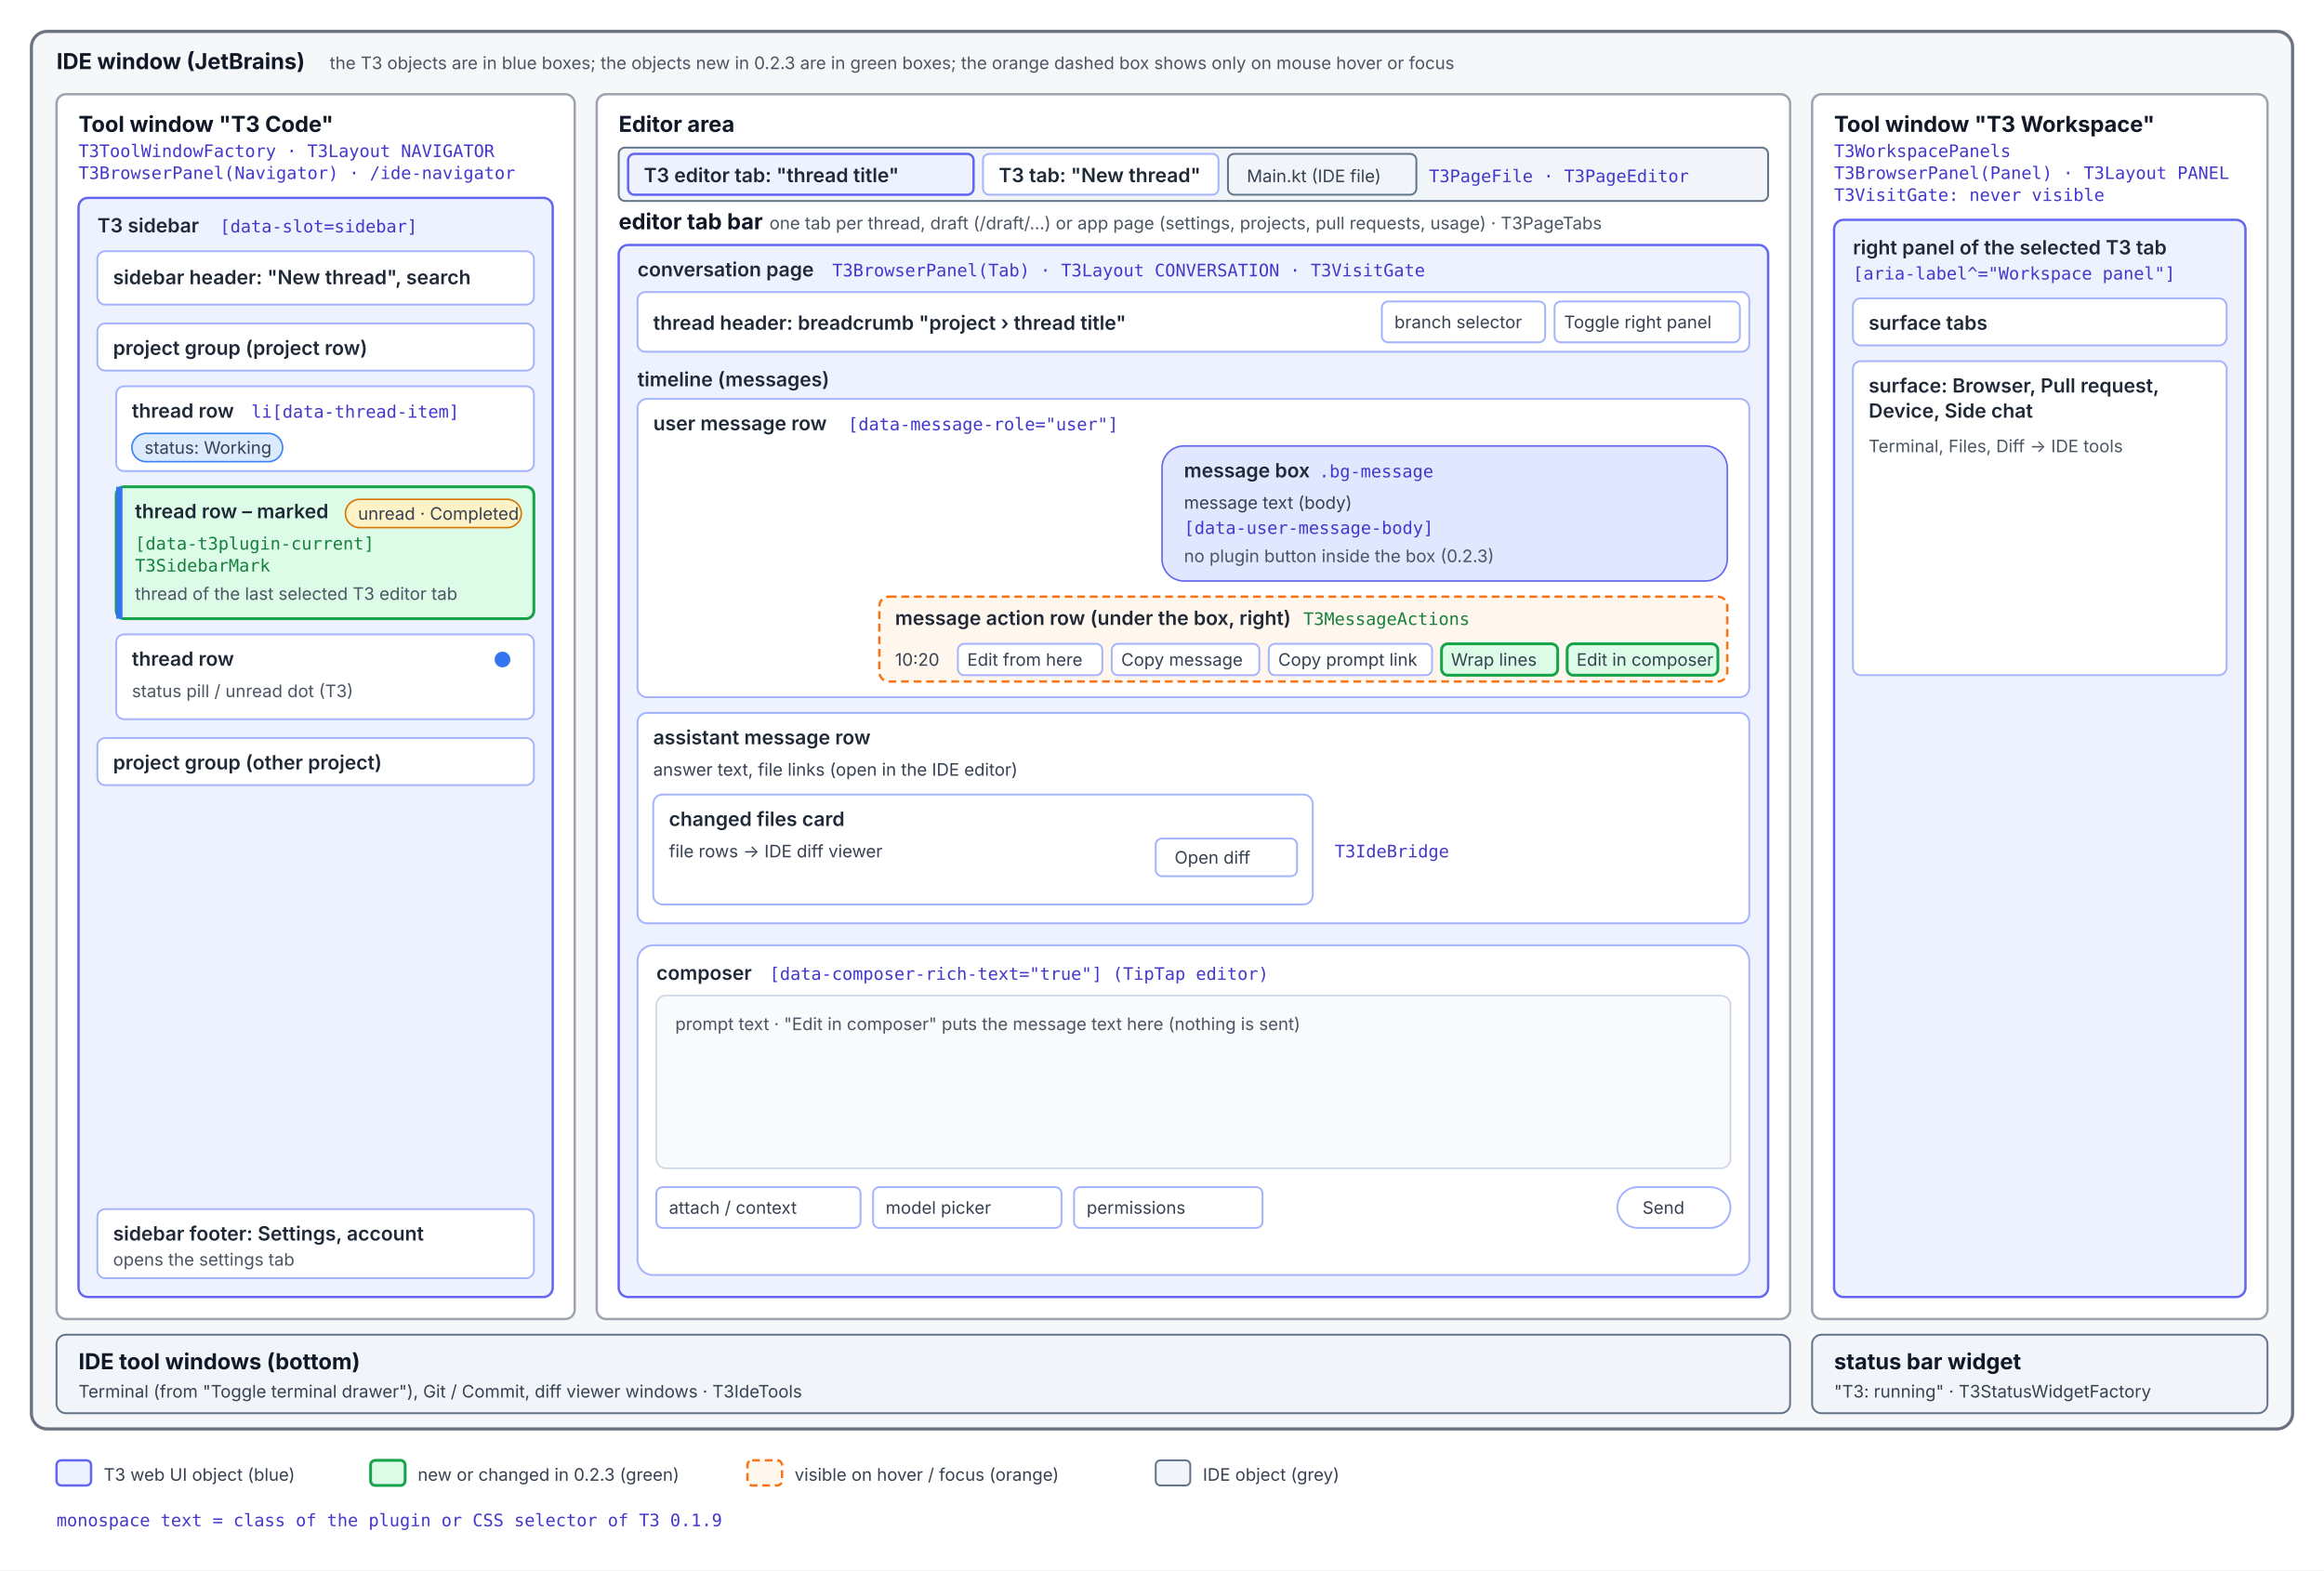
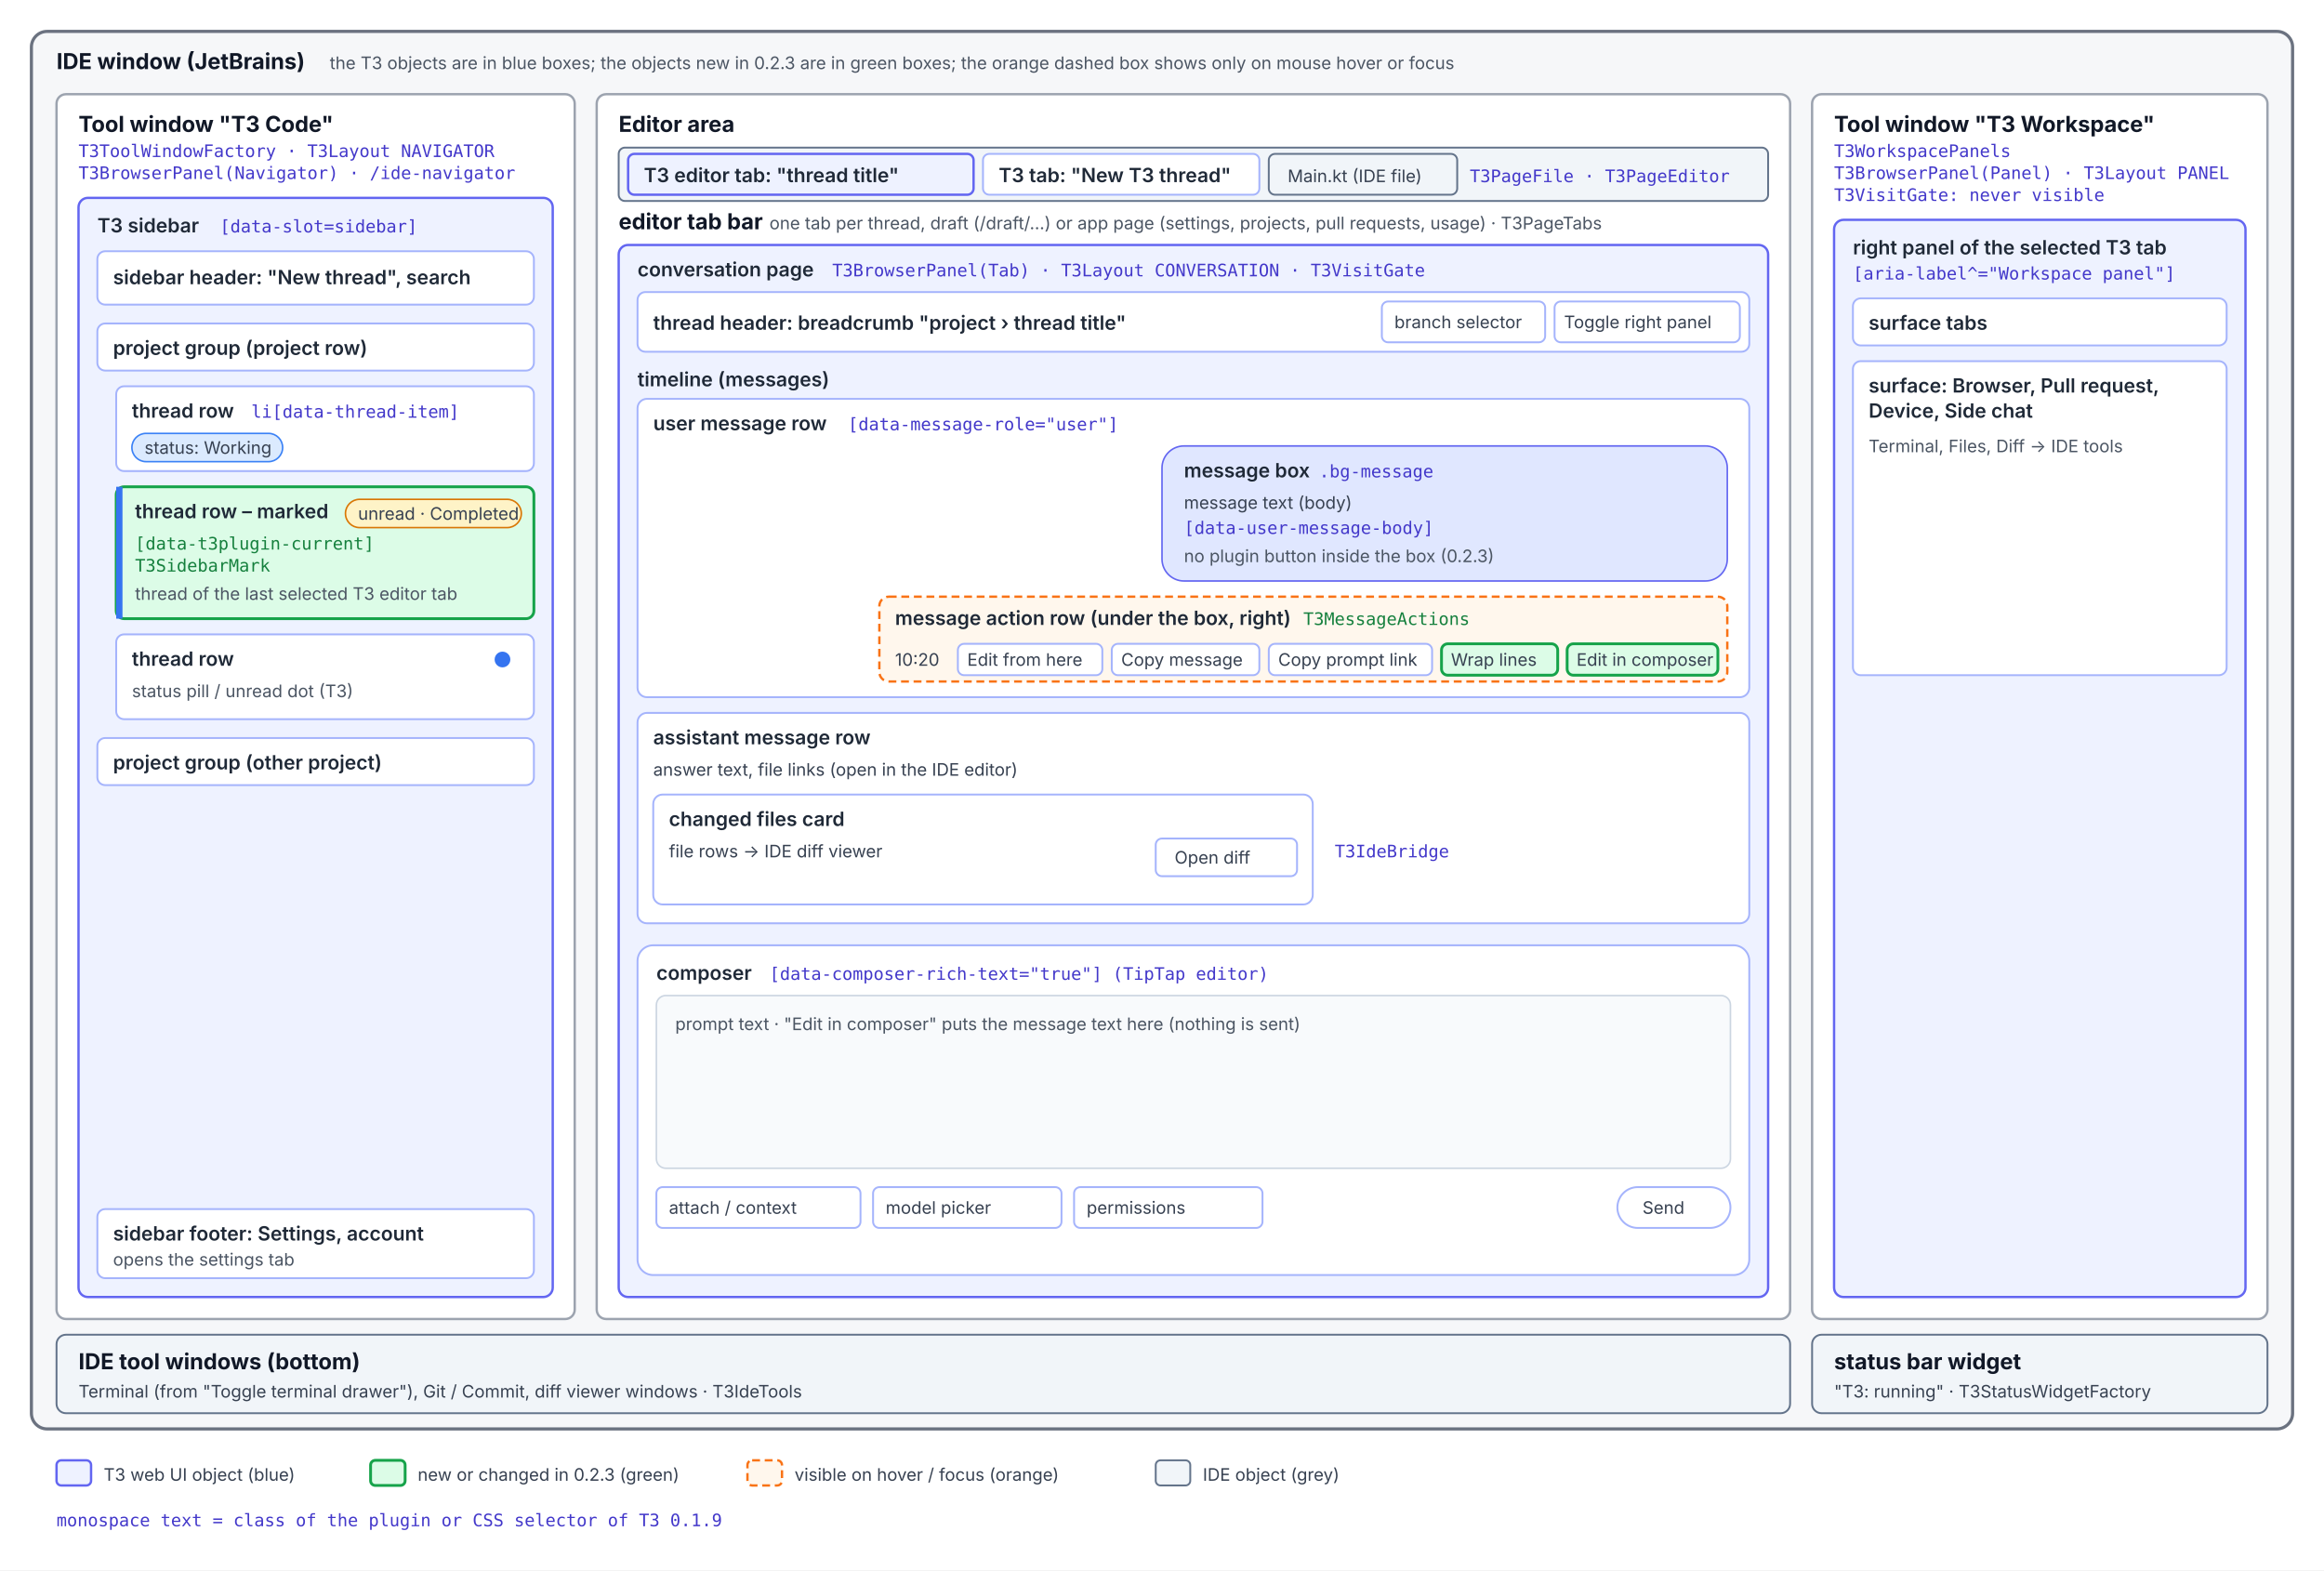
<svg xmlns="http://www.w3.org/2000/svg" width="1480" height="1000" viewBox="0 0 1480 1000" font-family="Inter, 'Segoe UI', Helvetica, Arial, sans-serif">
  <style>
    .frame{fill:#f6f7f9;stroke:#6b7280;stroke-width:2}
    .area{fill:#ffffff;stroke:#9ca3af;stroke-width:1.5}
    .t3{fill:#eef2ff;stroke:#6366f1;stroke-width:1.5}
    .obj{fill:#ffffff;stroke:#a5b4fc;stroke-width:1.2}
    .new{fill:#dcfce7;stroke:#16a34a;stroke-width:1.8}
    .hover{fill:#fff7ed;stroke:#f97316;stroke-width:1.5;stroke-dasharray:5 3}
    .ide{fill:#f1f5f9;stroke:#64748b;stroke-width:1.2}
    .name{font-size:14px;font-weight:700;fill:#111827}
    .label{font-size:12.5px;font-weight:600;fill:#1f2937}
    .code{font-family:'JetBrains Mono',Consolas,monospace;font-size:11px;fill:#4338ca}
    .codeg{font-family:'JetBrains Mono',Consolas,monospace;font-size:11px;fill:#15803d}
    .note{font-size:11px;fill:#4b5563}
    .small{font-size:11px;fill:#374151}
  </style>
  <rect width="1480" height="1000" fill="#ffffff" />
  <rect class="frame" x="20" y="20" width="1440" height="890" rx="10" />
  <text class="name" x="36" y="44">IDE window (JetBrains)</text>
  <text class="note" x="210" y="44">the T3 objects are in blue boxes; the objects new in 0.2.3 are in green boxes; the orange dashed box shows only on mouse hover or focus</text>
  <rect class="area" x="36" y="60" width="330" height="780" rx="6" />
  <text class="name" x="50" y="84">Tool window "T3 Code"</text>
  <text class="code" x="50" y="100">T3ToolWindowFactory · T3Layout NAVIGATOR</text>
  <text class="code" x="50" y="114">T3BrowserPanel(Navigator) · /ide-navigator</text>
  <rect class="t3" x="50" y="126" width="302" height="700" rx="6" />
  <text class="label" x="62" y="148">T3 sidebar</text>
  <text class="code" x="140" y="148">[data-slot=sidebar]</text>
  <rect class="obj" x="62" y="160" width="278" height="34" rx="5" />
  <text class="label" x="72" y="181">sidebar header: "New thread", search</text>
  <rect class="obj" x="62" y="206" width="278" height="30" rx="5" />
  <text class="label" x="72" y="226">project group (project row)</text>
  <rect class="obj" x="74" y="246" width="266" height="54" rx="5" />
  <text class="label" x="84" y="266">thread row</text>
  <text class="code" x="160" y="266">li[data-thread-item]</text>
  <rect x="84" y="276" width="96" height="18" rx="9" fill="#dbeafe" stroke="#3b82f6" />
  <text class="small" x="92" y="289">status: Working</text>
  <rect class="new" x="74" y="310" width="266" height="84" rx="5" />
  <rect x="74" y="310" width="4" height="84" fill="#3574f0" />
  <text class="label" x="86" y="330">thread row – marked</text>
  <rect x="220" y="318" width="112" height="18" rx="9" fill="#fef3c7" stroke="#d97706" />
  <text class="small" x="228" y="331">unread · Completed</text>
  <text class="codeg" x="86" y="350">[data-t3plugin-current]</text>
  <text class="codeg" x="86" y="364">T3SidebarMark</text>
  <text class="note" x="86" y="382">thread of the last selected T3 editor tab</text>
  <rect class="obj" x="74" y="404" width="266" height="54" rx="5" />
  <text class="label" x="84" y="424">thread row</text>
  <circle cx="320" cy="420" r="5" fill="#3574f0" />
  <text class="note" x="84" y="444">status pill / unread dot (T3)</text>
  <rect class="obj" x="62" y="470" width="278" height="30" rx="5" />
  <text class="label" x="72" y="490">project group (other project)</text>
  <rect class="obj" x="62" y="770" width="278" height="44" rx="5" />
  <text class="label" x="72" y="790">sidebar footer: Settings, account</text>
  <text class="note" x="72" y="806">opens the settings tab</text>
  <rect class="area" x="380" y="60" width="760" height="780" rx="6" />
  <text class="name" x="394" y="84">Editor area</text>
  <rect class="ide" x="394" y="94" width="732" height="34" rx="4" />
  <rect class="t3" x="400" y="98" width="220" height="26" rx="4" />
  <text class="label" x="410" y="116">T3 editor tab: "thread title"</text>
-   <rect class="obj" x="626" y="98" width="150" height="26" rx="4" />
-   <text class="label" x="636" y="116">T3 tab: "New thread"</text>
-   <rect class="ide" x="782" y="98" width="120" height="26" rx="4" />
-   <text class="small" x="794" y="116">Main.kt (IDE file)</text>
-   <text class="code" x="910" y="116">T3PageFile · T3PageEditor</text>
+   <rect class="obj" x="626" y="98" width="176" height="26" rx="4" />
+   <text class="label" x="636" y="116">T3 tab: "New T3 thread"</text>
+   <rect class="ide" x="808" y="98" width="120" height="26" rx="4" />
+   <text class="small" x="820" y="116">Main.kt (IDE file)</text>
+   <text class="code" x="936" y="116">T3PageFile · T3PageEditor</text>
  <text class="name" x="394" y="146">editor tab bar</text>
  <text class="note" x="490" y="146">one tab per thread, draft (/draft/…) or app page (settings, projects, pull requests, usage) · T3PageTabs</text>
  <rect class="t3" x="394" y="156" width="732" height="670" rx="6" />
  <text class="label" x="406" y="176">conversation page</text>
  <text class="code" x="530" y="176">T3BrowserPanel(Tab) · T3Layout CONVERSATION · T3VisitGate</text>
  <rect class="obj" x="406" y="186" width="708" height="38" rx="5" />
  <text class="label" x="416" y="210">thread header: breadcrumb "project › thread title"</text>
  <rect class="obj" x="880" y="192" width="104" height="26" rx="4" />
  <text class="small" x="888" y="209">branch selector</text>
  <rect class="obj" x="990" y="192" width="118" height="26" rx="4" />
  <text class="small" x="996" y="209">Toggle right panel</text>
  <text class="label" x="406" y="246">timeline (messages)</text>
  <rect class="obj" x="406" y="254" width="708" height="190" rx="6" />
  <text class="label" x="416" y="274">user message row</text>
  <text class="code" x="540" y="274">[data-message-role="user"]</text>
  <rect x="740" y="284" width="360" height="86" rx="14" fill="#e0e7ff" stroke="#6366f1" />
  <text class="label" x="754" y="304">message box</text>
  <text class="code" x="840" y="304">.bg-message</text>
  <text class="small" x="754" y="324">message text (body)</text>
  <text class="code" x="754" y="340">[data-user-message-body]</text>
  <text class="note" x="754" y="358">no plugin button inside the box (0.2.3)</text>
  <rect class="hover" x="560" y="380" width="540" height="54" rx="6" />
  <text class="label" x="570" y="398">message action row (under the box, right)</text>
  <text class="small" x="570" y="424">10:20</text>
  <rect class="obj" x="610" y="410" width="92" height="20" rx="4" />
  <text class="small" x="616" y="424">Edit from here</text>
  <rect class="obj" x="708" y="410" width="94" height="20" rx="4" />
  <text class="small" x="714" y="424">Copy message</text>
  <rect class="obj" x="808" y="410" width="104" height="20" rx="4" />
  <text class="small" x="814" y="424">Copy prompt link</text>
  <rect class="new" x="918" y="410" width="74" height="20" rx="4" />
  <text class="small" x="924" y="424">Wrap lines</text>
  <rect class="new" x="998" y="410" width="96" height="20" rx="4" />
  <text class="small" x="1004" y="424">Edit in composer</text>
  <text class="codeg" x="830" y="398">T3MessageActions</text>
  <rect class="obj" x="406" y="454" width="708" height="134" rx="6" />
  <text class="label" x="416" y="474">assistant message row</text>
  <text class="small" x="416" y="494">answer text, file links (open in the IDE editor)</text>
  <rect class="obj" x="416" y="506" width="420" height="70" rx="6" />
  <text class="label" x="426" y="526">changed files card</text>
  <text class="small" x="426" y="546">file rows → IDE diff viewer</text>
  <rect class="obj" x="736" y="534" width="90" height="24" rx="4" />
  <text class="small" x="748" y="550">Open diff</text>
  <text class="code" x="850" y="546">T3IdeBridge</text>
  <rect class="obj" x="406" y="602" width="708" height="210" rx="10" />
  <text class="label" x="418" y="624">composer</text>
  <text class="code" x="490" y="624">[data-composer-rich-text="true"] (TipTap editor)</text>
  <rect x="418" y="634" width="684" height="110" rx="6" fill="#f8fafc" stroke="#cbd5e1" />
  <text class="note" x="430" y="656">prompt text · "Edit in composer" puts the message text here (nothing is sent)</text>
  <rect class="obj" x="418" y="756" width="130" height="26" rx="4" />
  <text class="small" x="426" y="773">attach / context</text>
  <rect class="obj" x="556" y="756" width="120" height="26" rx="4" />
  <text class="small" x="564" y="773">model picker</text>
  <rect class="obj" x="684" y="756" width="120" height="26" rx="4" />
  <text class="small" x="692" y="773">permissions</text>
  <rect class="obj" x="1030" y="756" width="72" height="26" rx="13" />
  <text class="small" x="1046" y="773">Send</text>
  <rect class="area" x="1154" y="60" width="290" height="780" rx="6" />
  <text class="name" x="1168" y="84">Tool window "T3 Workspace"</text>
  <text class="code" x="1168" y="100">T3WorkspacePanels</text>
  <text class="code" x="1168" y="114">T3BrowserPanel(Panel) · T3Layout PANEL</text>
  <text class="code" x="1168" y="128">T3VisitGate: never visible</text>
  <rect class="t3" x="1168" y="140" width="262" height="686" rx="6" />
  <text class="label" x="1180" y="162">right panel of the selected T3 tab</text>
  <text class="code" x="1180" y="178">[aria-label^="Workspace panel"]</text>
  <rect class="obj" x="1180" y="190" width="238" height="30" rx="5" />
  <text class="label" x="1190" y="210">surface tabs</text>
  <rect class="obj" x="1180" y="230" width="238" height="200" rx="5" />
  <text class="label" x="1190" y="250">surface: Browser, Pull request,</text>
  <text class="label" x="1190" y="266">Device, Side chat</text>
  <text class="note" x="1190" y="288">Terminal, Files, Diff → IDE tools</text>
  <rect class="ide" x="36" y="850" width="1104" height="50" rx="6" />
  <text class="name" x="50" y="872">IDE tool windows (bottom)</text>
  <text class="small" x="50" y="890">Terminal (from "Toggle terminal drawer"), Git / Commit, diff viewer windows · T3IdeTools</text>
  <rect class="ide" x="1154" y="850" width="290" height="50" rx="6" />
  <text class="name" x="1168" y="872">status bar widget</text>
  <text class="small" x="1168" y="890">"T3: running" · T3StatusWidgetFactory</text>
  <rect class="t3" x="36" y="930" width="22" height="16" rx="3" />
  <text class="small" x="66" y="943">T3 web UI object (blue)</text>
  <rect class="new" x="236" y="930" width="22" height="16" rx="3" />
  <text class="small" x="266" y="943">new or changed in 0.2.3 (green)</text>
  <rect class="hover" x="476" y="930" width="22" height="16" rx="3" />
  <text class="small" x="506" y="943">visible on hover / focus (orange)</text>
  <rect class="ide" x="736" y="930" width="22" height="16" rx="3" />
  <text class="small" x="766" y="943">IDE object (grey)</text>
  <text class="code" x="36" y="972">monospace text = class of the plugin or CSS selector of T3 0.1.9</text>
</svg>
